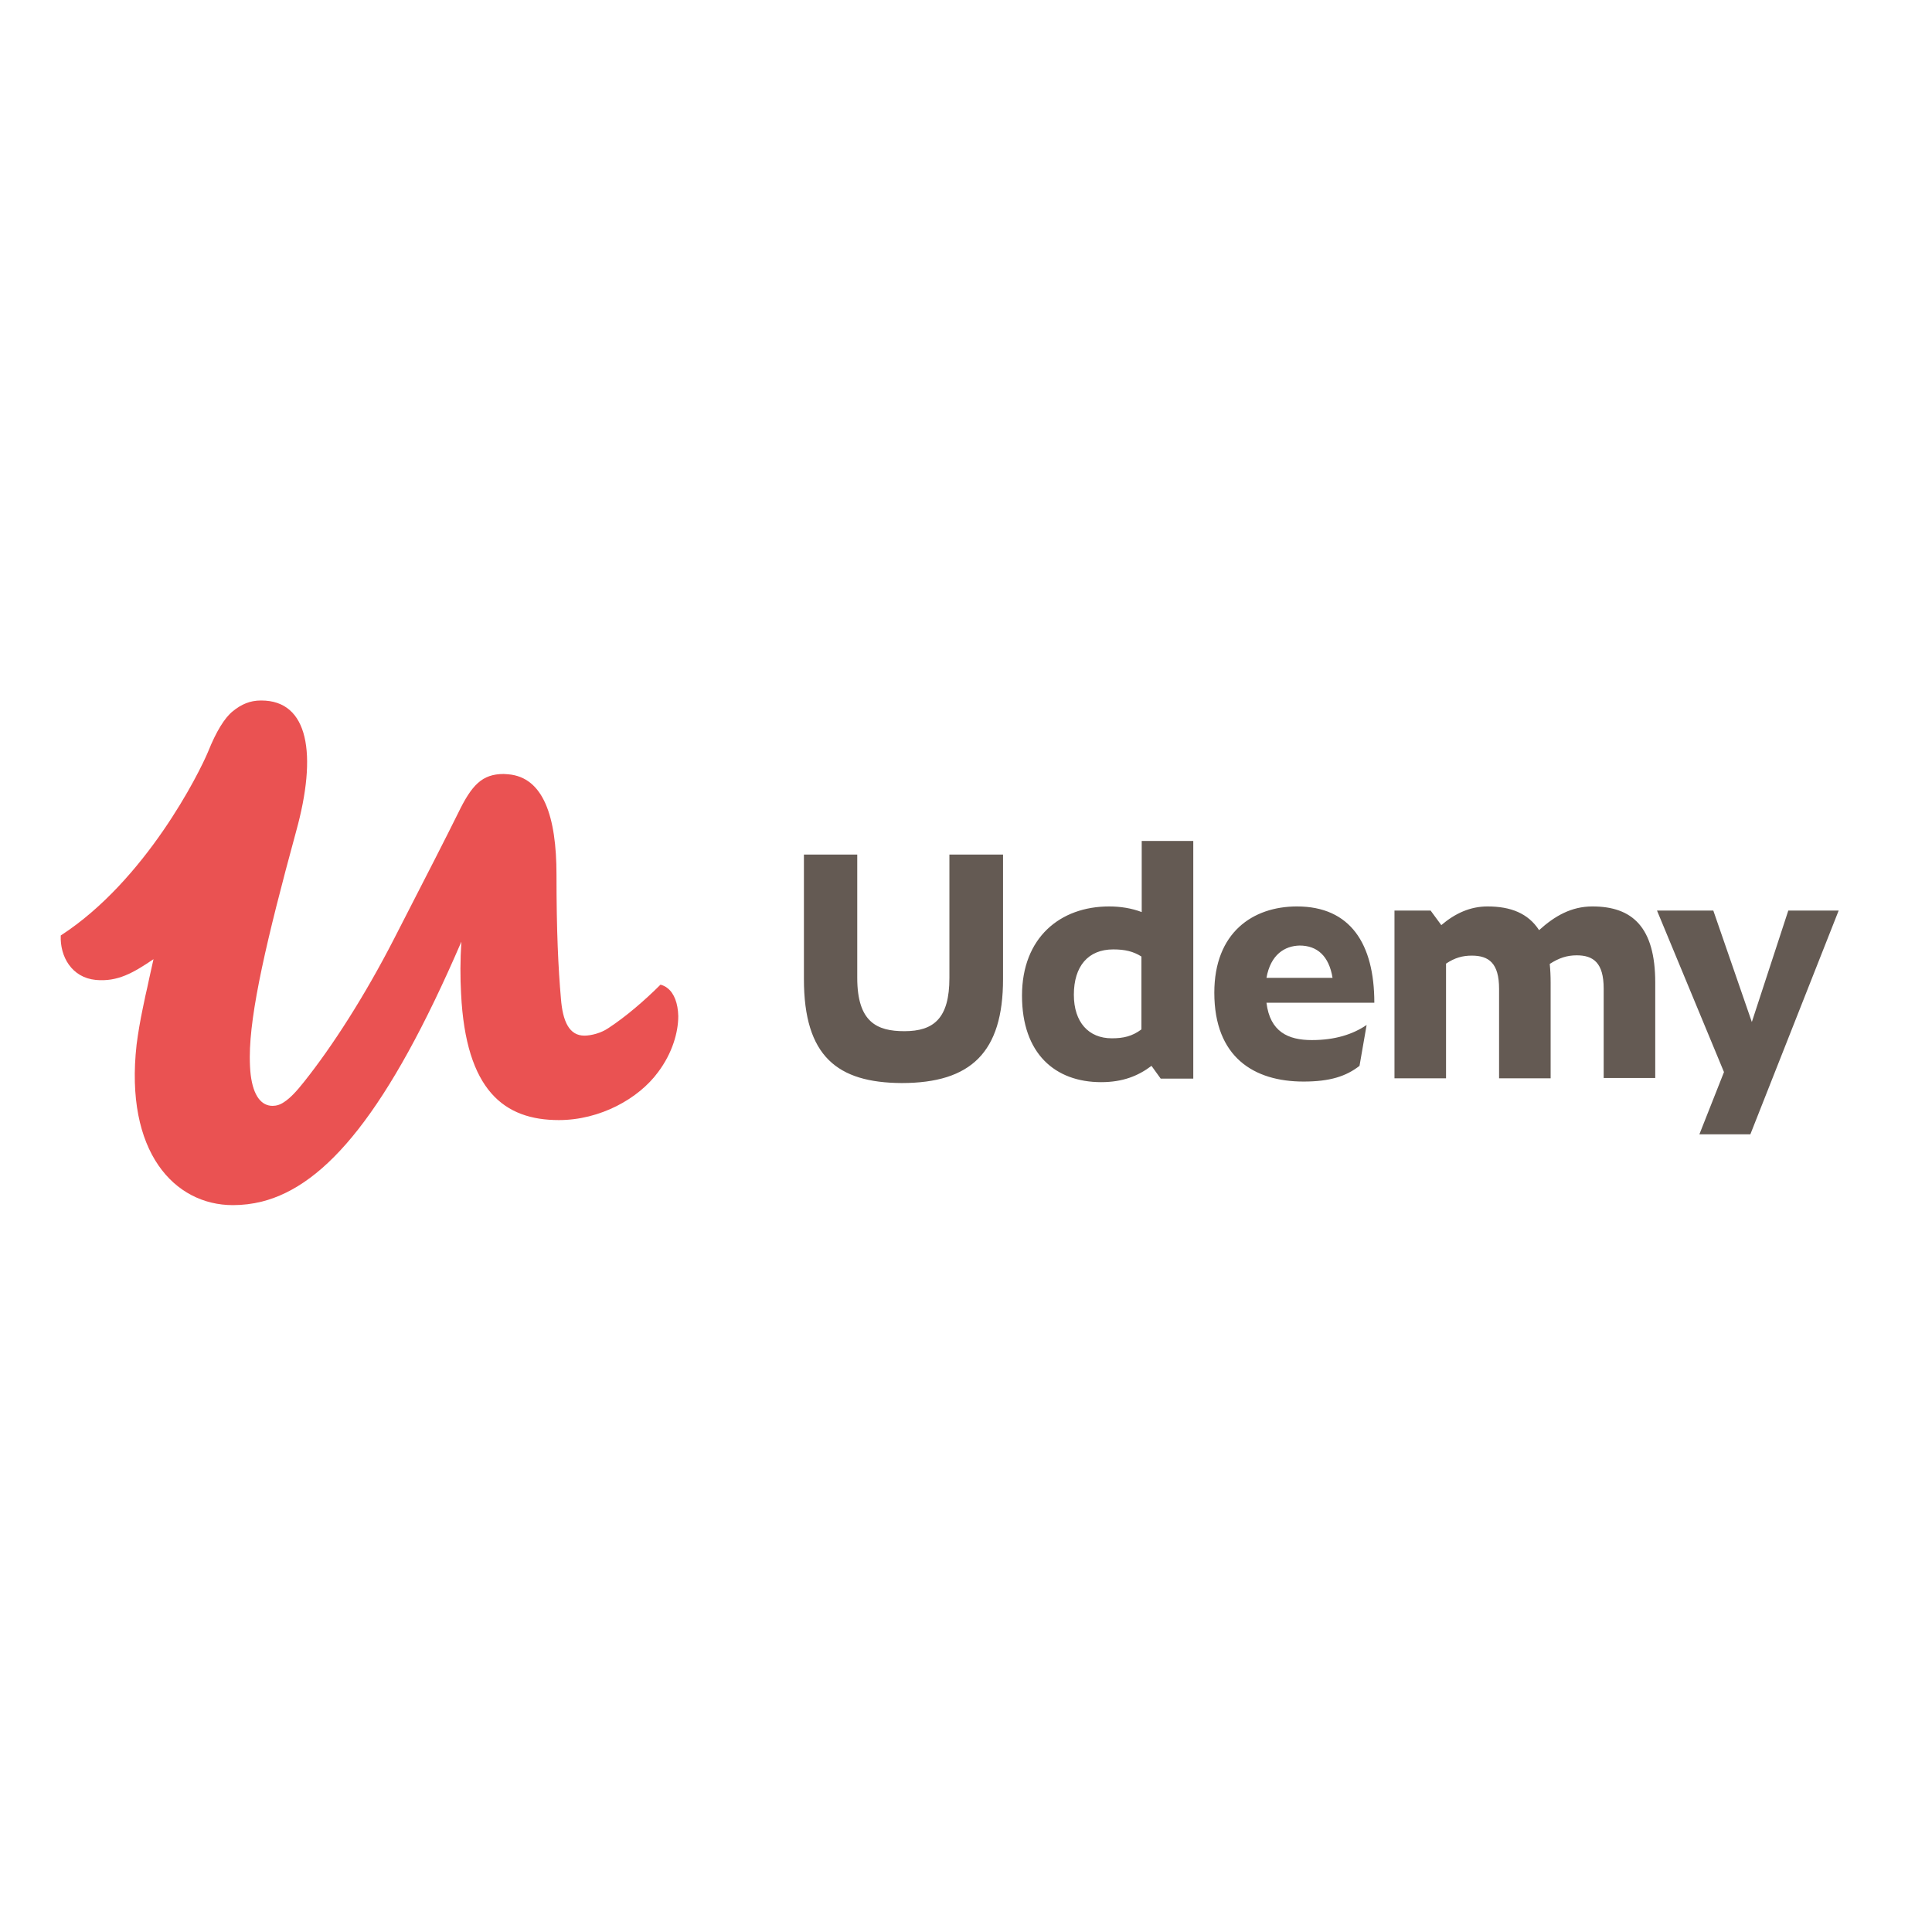
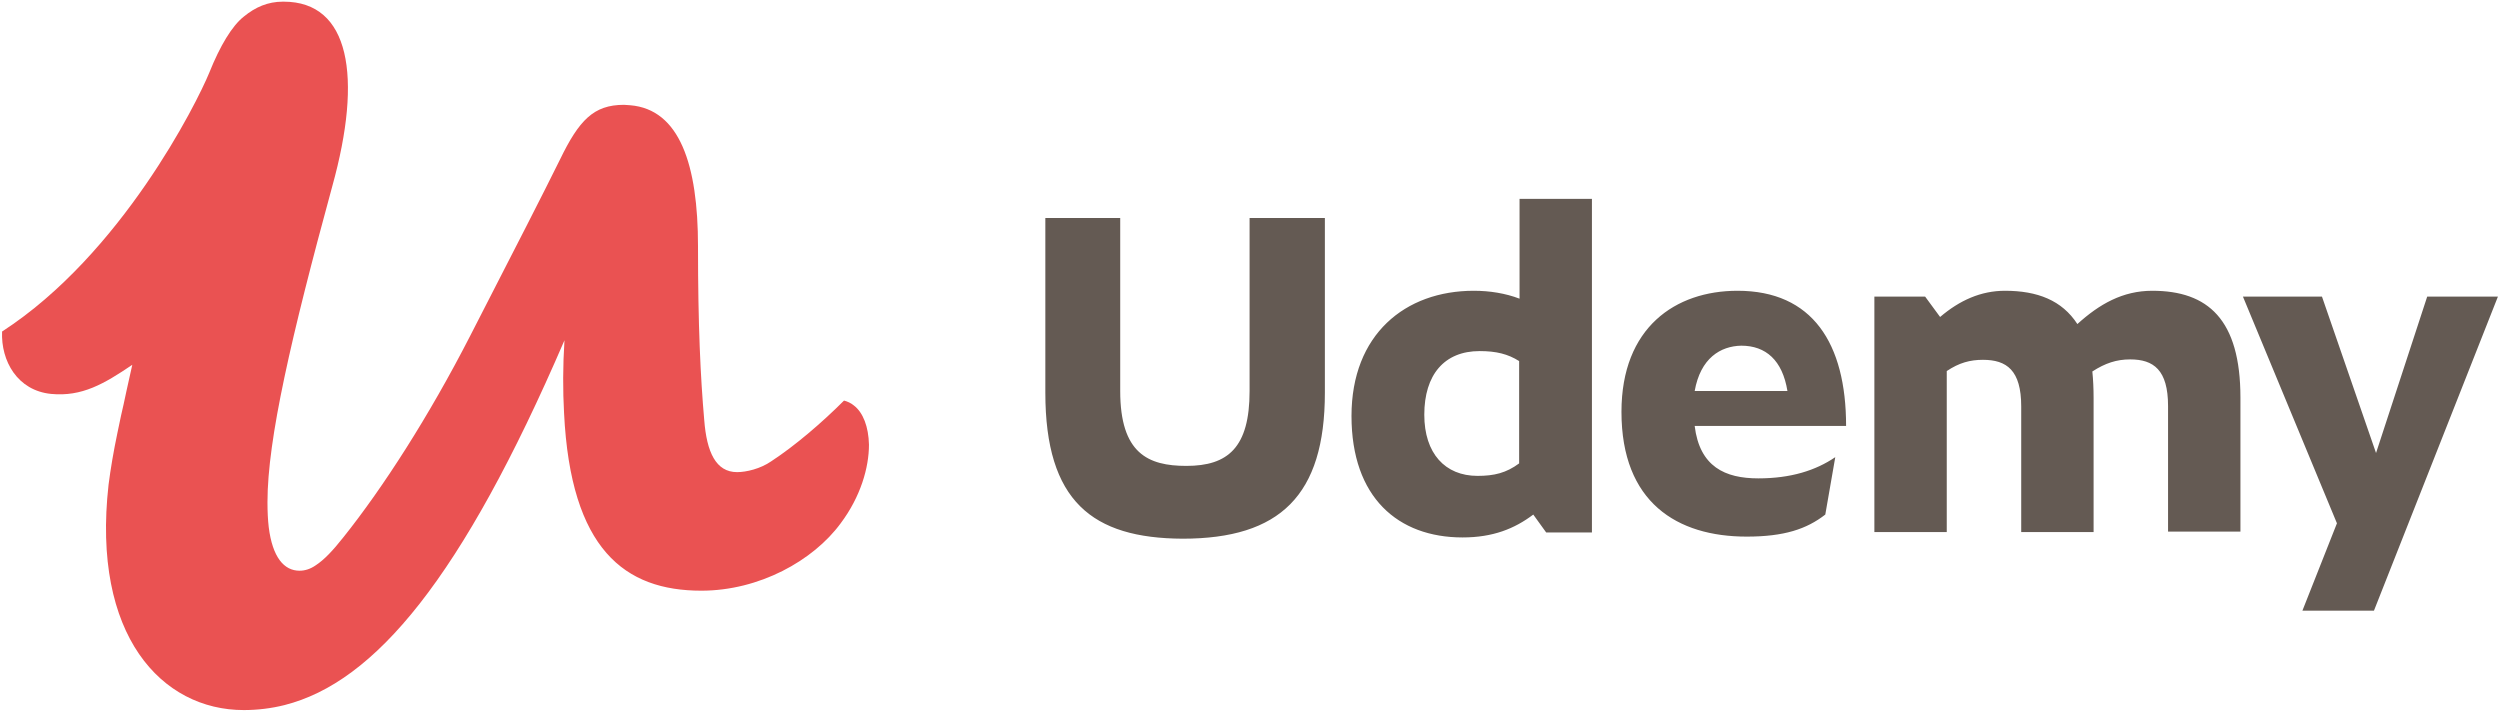
- <svg xmlns="http://www.w3.org/2000/svg" version="1.1" id="layer" x="0px" y="0px" viewBox="0 0 652 652" style="enable-background:new 0 0 652 652;" xml:space="preserve">
-   <style type="text/css">
- 	.st0{fill:#645A53;}
- 	.st1{fill:#EA5252;}
- </style>
-   <g id="Page-1_1_">
-     <g id="logo-coral">
-       <g id="Page-1">
-         <path id="Fill-1" class="st0" d="M573.5,382.8h17.2l29.8-75.5h-17l-12.3,37.6l-13-37.6h-19l22.6,54.5L573.5,382.8z M488,325.2     v38.7h-17.4v-56.6h12.2l3.6,4.9c4.7-4,9.8-6.3,15.6-6.3c7.8,0,13.7,2.3,17.4,8c5.3-4.8,10.9-8,18-8c13.4,0,21.2,6.9,21.2,25.7     v32.2h-17.4v-30.2c0-8.7-3.5-11.2-9.1-11.2c-3.3,0-6,0.9-9.1,2.9c0.2,2,0.3,4.1,0.3,6.4v32.2h-17.4v-30.2     c0-8.7-3.5-11.2-9.2-11.2C493.6,322.5,491,323.2,488,325.2L488,325.2z M427.4,330h22.3c-1.2-7.4-5.2-10.9-11.1-10.9     C433.6,319.2,428.8,322.1,427.4,330L427.4,330z M439.9,365c-16.7,0-30.1-8.2-30.1-30c0-20.3,13-29.1,27.9-29.1     c18,0,26.1,12.6,26.1,32.5h-36.4c1.2,9.8,7.3,12.6,15.3,12.6c7.8,0,13.8-1.9,18.5-5.1l-2.4,13.8C454.3,363.2,448.9,365,439.9,365     L439.9,365z M375.2,350.4c4,0,6.9-0.7,10-3v-24.6c-2.7-1.7-5.5-2.4-9.5-2.4c-8.5,0-13.3,5.7-13.3,15.3     C362.4,345,367.4,350.4,375.2,350.4L375.2,350.4z M388.6,359.7c-4.5,3.4-9.7,5.5-17,5.5c-15.5,0-26.7-9.6-26.7-29.2     c0-19.6,12.9-30.1,29.4-30.1c3.8,0,7.6,0.6,11,1.9v-24h17.4v80.2h-11L388.6,359.7z M271.3,330.4v-42h18V330c0,15,6.7,18,15.9,18     c10,0,15.2-4.4,15.2-18v-41.6h18.1v42c0,24.7-10.8,35.1-34.2,35.1C282.6,365.4,271.3,356.5,271.3,330.4L271.3,330.4z" />
-         <path id="Fill-4" class="st1" d="M225.3,333.5c-0.7-0.6-1.6-1-2.4-1.2c-5.3,5.3-11.7,10.8-17.5,14.6c-2.6,1.8-6,2.6-8.2,2.6     c-5.1,0-7.3-4.8-7.9-12.5c-0.9-10.3-1.5-22.7-1.5-41.8c0-19.6-4.4-32.9-16.3-33.9c-0.5,0-1-0.1-1.5-0.1     c-7.3,0-10.8,3.7-15.4,13.2c-4,8.1-10.1,20-21.6,42.4c-9.9,19.3-20.9,36.4-30.4,48.3c-2.6,3.3-4.7,5.5-6.7,6.8     c-1.3,0.9-2.6,1.3-3.9,1.3c-3.7,0-6.5-3.2-7.4-10.5c-0.2-1.7-0.3-3.7-0.3-6c0-15.1,5.7-39.7,15.6-76c7.3-26.3,4.2-44.3-11.7-44.3     c0,0-0.1,0-0.1,0c0,0-0.1,0-0.1,0l0,0c-3.6,0-6.6,1.3-9.4,3.6c-2.8,2.2-5.7,7-8.3,13.5c-3,7.3-21.1,43.6-49.8,62.2     c-0.3,7.1,3.7,14.2,11.8,15c7.4,0.7,12.7-2.4,19.5-7c-0.5,2.3-1,4.4-1.4,6.3c-0.5,2.3-0.9,4.3-1.3,5.9c-0.5,2.4-0.8,3.9-0.9,4.3     c-0.9,4.3-1.6,8.4-2.1,12.3c-4.1,36.3,12.8,54.2,32.5,54.2c3.3,0,6.6-0.4,9.8-1.2c21.7-5.5,42.6-30.4,67.3-87.7     c-0.4,6.2-0.4,12.1-0.1,17.5c1.6,32.8,14.6,42.7,33,42.7c13.9,0,26.9-7.2,33.5-16.2c4.8-6.4,6.8-13.4,6.8-18.9     C228.8,338.6,227.5,335.2,225.3,333.5" />
-       </g>
-     </g>
-   </g>
+ <svg xmlns="http://www.w3.org/2000/svg" width="601" height="171" viewBox="0 0 601 171" fill="none">
+   <path d="M553.5 146.801H570.7L600.5 71.301H583.5L571.2 108.901L558.2 71.301H539.2L561.8 125.801L553.5 146.801ZM468 89.201V127.901H450.6V71.301H462.8L466.4 76.201C471.1 72.201 476.2 69.901 482 69.901C489.8 69.901 495.7 72.201 499.4 77.901C504.7 73.101 510.3 69.901 517.4 69.901C530.8 69.901 538.6 76.801 538.6 95.601V127.801H521.2V97.601C521.2 88.901 517.7 86.401 512.1 86.401C508.8 86.401 506.1 87.301 503 89.301C503.2 91.301 503.3 93.401 503.3 95.701V127.901H485.9V97.701C485.9 89.001 482.4 86.501 476.7 86.501C473.6 86.501 471 87.201 468 89.201ZM407.4 94.001H429.7C428.5 86.601 424.5 83.101 418.6 83.101C413.6 83.201 408.8 86.101 407.4 94.001ZM419.9 129.001C403.2 129.001 389.8 120.801 389.8 99.001C389.8 78.701 402.8 69.901 417.7 69.901C435.7 69.901 443.8 82.501 443.8 102.401H407.4C408.6 112.201 414.7 115.001 422.7 115.001C430.5 115.001 436.5 113.101 441.2 109.901L438.8 123.701C434.3 127.201 428.9 129.001 419.9 129.001ZM355.2 114.401C359.2 114.401 362.1 113.701 365.2 111.401V86.801C362.5 85.101 359.7 84.401 355.7 84.401C347.2 84.401 342.4 90.101 342.4 99.701C342.4 109.001 347.4 114.401 355.2 114.401ZM368.6 123.701C364.1 127.101 358.9 129.201 351.6 129.201C336.1 129.201 324.9 119.601 324.9 100.001C324.9 80.401 337.8 69.901 354.3 69.901C358.1 69.901 361.9 70.501 365.3 71.801V47.801H382.7V128.001H371.7L368.6 123.701ZM251.3 94.401V52.401H269.3V94.001C269.3 109.001 276 112.001 285.2 112.001C295.2 112.001 300.4 107.601 300.4 94.001V52.401H318.5V94.401C318.5 119.101 307.7 129.501 284.3 129.501C262.6 129.401 251.3 120.501 251.3 94.401Z" fill="#645A53" />
+   <path d="M205.3 97.5C204.6 96.9 203.7 96.5 202.9 96.3C197.6 101.6 191.2 107.1 185.4 110.9C182.8 112.7 179.4 113.5 177.2 113.5C172.1 113.5 169.9 108.7 169.3 101C168.4 90.7 167.8 78.3 167.8 59.2C167.8 39.6 163.4 26.3 151.5 25.3C151 25.3 150.5 25.2 150 25.2C142.7 25.2 139.2 28.9 134.6 38.4C130.6 46.5 124.5 58.4 113 80.8C103.1 100.1 92.1 117.2 82.6 129.1C80 132.4 77.9 134.6 75.9 135.9C74.6 136.8 73.3 137.2 72 137.2C68.3 137.2 65.5 134 64.6 126.7C64.4 125 64.3 123 64.3 120.7C64.3 105.6 70 81 79.9 44.7C87.2 18.4 84.1 0.4 68.2 0.4H68.1H68C64.4 0.4 61.4 1.7 58.6 4C55.8 6.2 52.9 11 50.3 17.5C47.3 24.8 29.2 61.1 0.5 79.7C0.2 86.8 4.2 93.9 12.3 94.7C19.7 95.4 25 92.3 31.8 87.7C31.3 90 30.8 92.1 30.4 94C29.9 96.3 29.5 98.3 29.1 99.9C28.6 102.3 28.3 103.8 28.2 104.2C27.3 108.5 26.6 112.6 26.1 116.5C22 152.8 38.9 170.7 58.6 170.7C61.9 170.7 65.2 170.3 68.4 169.5C90.1 164 111 139.1 135.7 81.8C135.3 88 135.3 93.9 135.6 99.3C137.2 132.1 150.2 142 168.6 142C182.5 142 195.5 134.8 202.1 125.8C206.9 119.4 208.9 112.4 208.9 106.9C208.8 102.6 207.5 99.2 205.3 97.5Z" fill="#EA5252" />
</svg>
